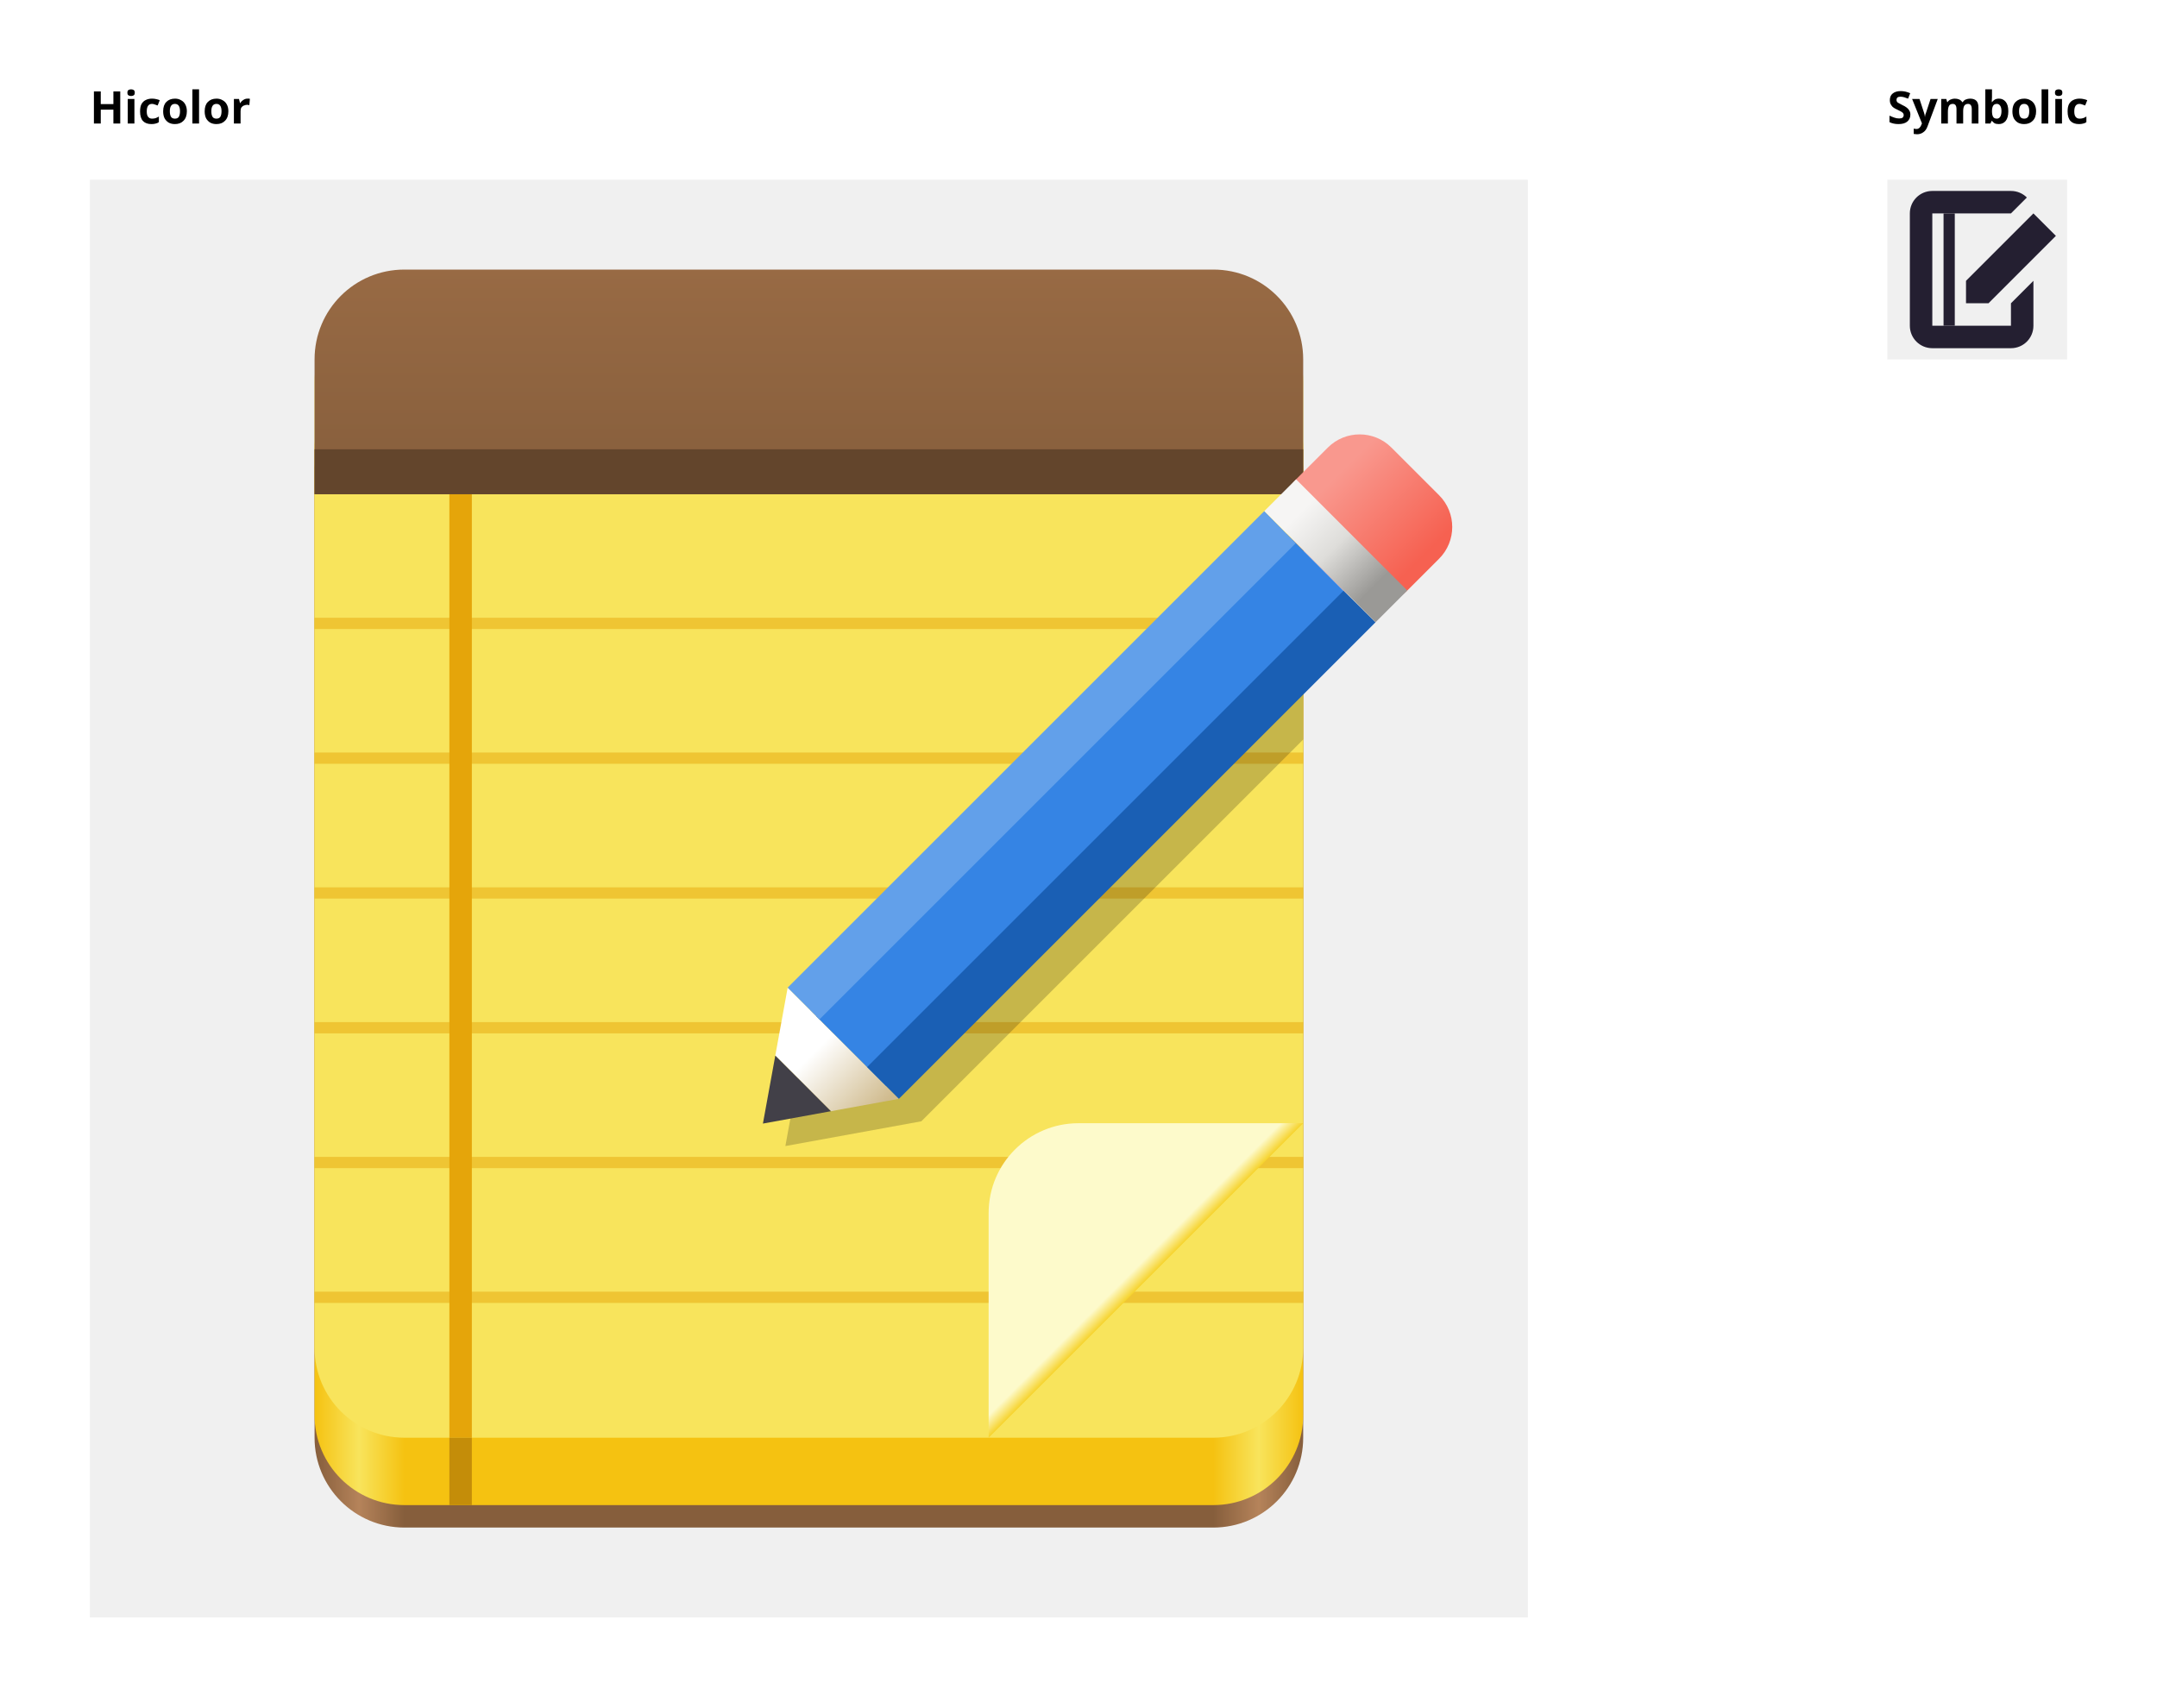
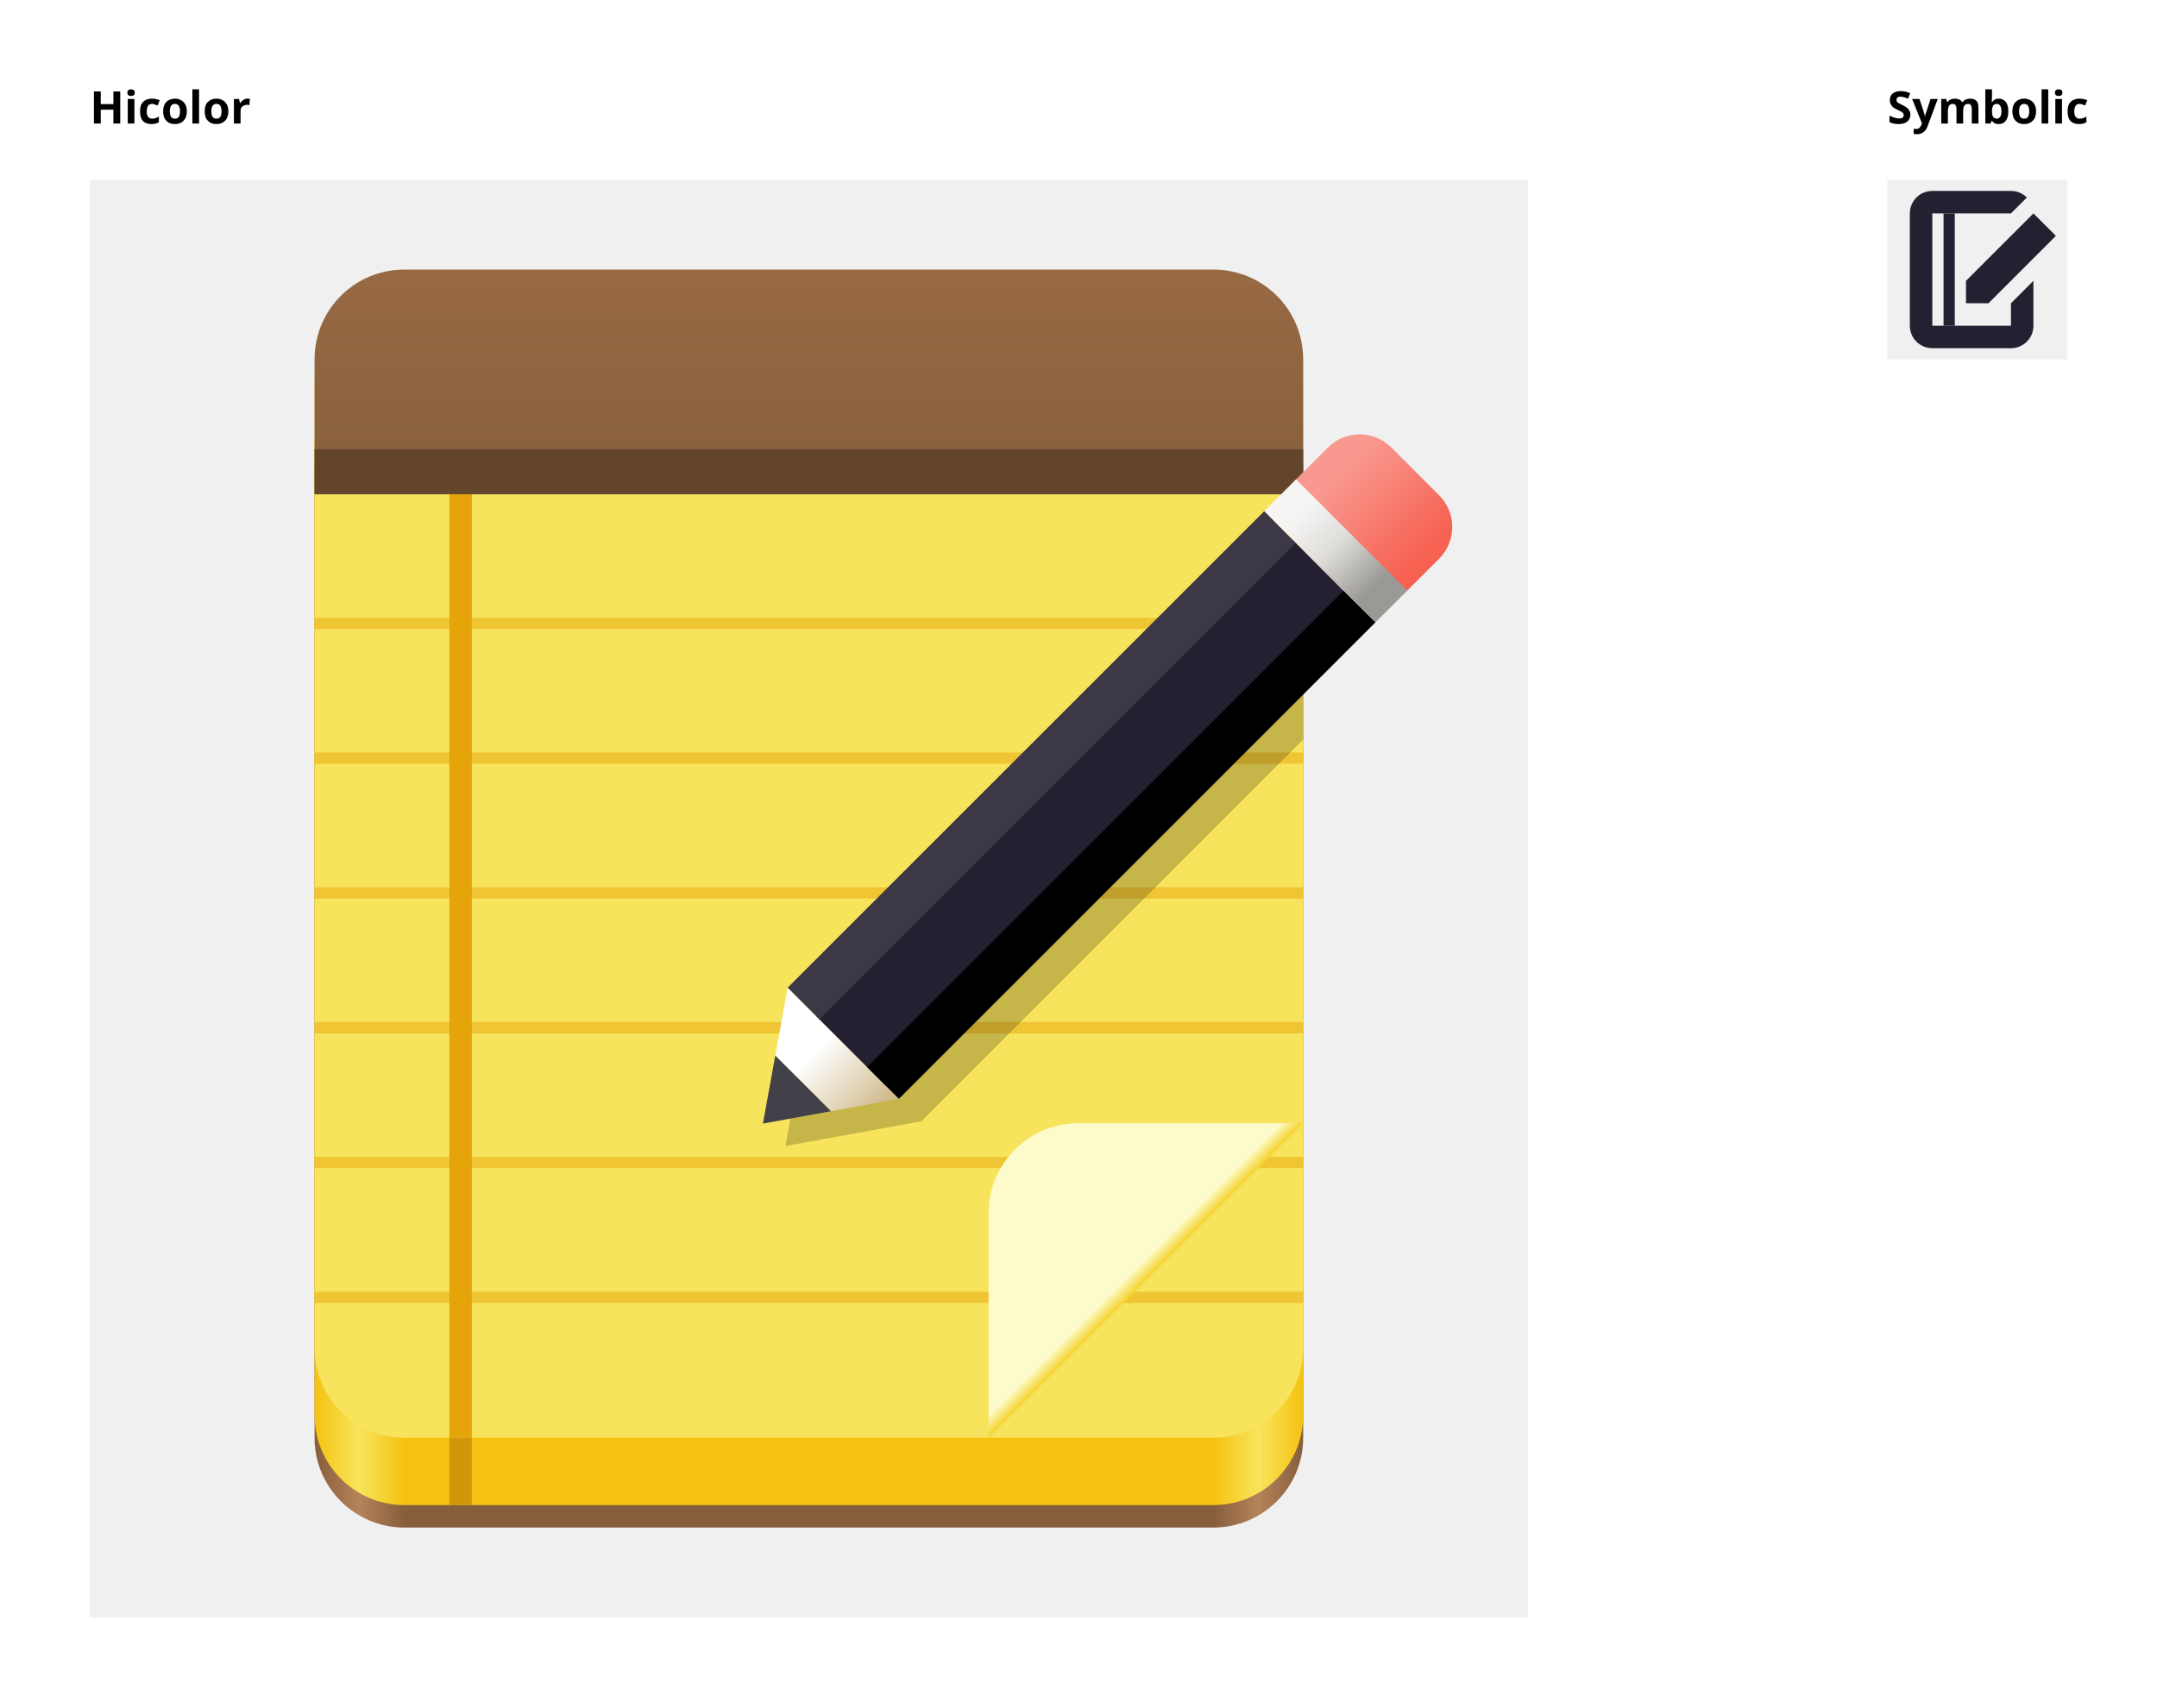
<svg xmlns="http://www.w3.org/2000/svg" xmlns:xlink="http://www.w3.org/1999/xlink" width="192" height="152" id="svg11300" version="1.0" style="display:inline;enable-background:new" viewBox="0 0 192 152">
  <defs id="defs3">
    <linearGradient id="linearGradient11943">
      <stop id="stop11939" offset="0" style="stop-color:#f66151;stop-opacity:1" />
      <stop id="stop11941" offset="1" style="stop-color:#f9988e;stop-opacity:1" />
    </linearGradient>
    <linearGradient id="linearGradient2755" gradientTransform="matrix(0.196428,0,0,0.335526,-115.4027,512.7835)" gradientUnits="userSpaceOnUse" x1="88.596" x2="536.596" y1="-449.394" y2="-449.394">
      <stop offset="0" stop-color="#f6d32d" id="stop2743" style="stop-color:#f5c211;stop-opacity:1" />
      <stop offset="0.045" stop-color="#f9f06b" id="stop2745" style="stop-color:#f8e45c;stop-opacity:1" />
      <stop offset="0.091" stop-color="#f6d32d" id="stop2747" style="stop-color:#f5c211;stop-opacity:1" />
      <stop offset="0.909" stop-color="#f6d32d" id="stop2749" style="stop-color:#f5c211;stop-opacity:1" />
      <stop offset="0.955" stop-color="#f9f06b" id="stop2751" style="stop-color:#f8e45c;stop-opacity:1" />
      <stop offset="1" stop-color="#f6d32d" id="stop2753" style="stop-color:#f5c211;stop-opacity:1" />
    </linearGradient>
    <linearGradient xlink:href="#linearGradient6093" id="linearGradient6753" gradientUnits="userSpaceOnUse" x1="20" y1="239" x2="108" y2="239" gradientTransform="translate(0,1.999999)" />
    <linearGradient id="linearGradient6093" gradientTransform="matrix(0.196428,0,0,0.342105,-115.4027,517.74)" gradientUnits="userSpaceOnUse" x1="88.596" x2="536.596" y1="-449.394" y2="-449.394">
      <stop offset="0" stop-color="#865e3c" id="stop6081" />
      <stop offset="0.045" stop-color="#b5835a" id="stop6083" />
      <stop offset="0.091" stop-color="#865e3c" id="stop6085" />
      <stop offset="0.909" stop-color="#865e3c" id="stop6087" />
      <stop offset="0.955" stop-color="#b5835a" id="stop6089" />
      <stop offset="1" stop-color="#865e3c" id="stop6091" />
    </linearGradient>
    <linearGradient xlink:href="#linearGradient2755" id="linearGradient5861" x1="20" y1="239" x2="108" y2="239" gradientUnits="userSpaceOnUse" gradientTransform="translate(0)" />
    <linearGradient xlink:href="#c" id="linearGradient4908" gradientUnits="userSpaceOnUse" gradientTransform="translate(0,172)" x1="64" y1="8" x2="64" y2="28" />
    <linearGradient id="c" gradientUnits="userSpaceOnUse" x1="64" x2="64" y1="8" y2="28" gradientTransform="translate(-118,244)">
      <stop offset="0" stop-color="#986a44" id="stop28" />
      <stop offset="1" stop-color="#865e3c" id="stop30" />
    </linearGradient>
    <clipPath id="d">
      <path d="m 80,84 h 28 v 28 H 80 Z m 0,0" id="path33" />
    </clipPath>
    <clipPath id="e">
      <path d="M 108,84 80,112 H 72 V 76 h 36 z m 0,0" id="path36" />
    </clipPath>
    <linearGradient xlink:href="#linearGradient3798" id="linearGradient2289" gradientUnits="userSpaceOnUse" gradientTransform="matrix(0,0.25,0.25,0,75,12)" x1="344" y1="76" x2="340" y2="72" />
    <linearGradient id="linearGradient3798" gradientTransform="matrix(0,0.25,0.25,0,75,12)" gradientUnits="userSpaceOnUse" x1="344" x2="340" y1="76" y2="72">
      <stop offset="0" stop-color="#f6d32d" id="stop3794" />
      <stop offset="1" stop-color="#f9f06b" id="stop3796" style="stop-color:#fdfacb;stop-opacity:1" />
    </linearGradient>
    <linearGradient id="linearGradient1005">
      <stop id="stop1001" offset="0" style="stop-color:#d0bb8e;stop-opacity:1" />
      <stop id="stop1003" offset="1" style="stop-color:#ffffff;stop-opacity:1" />
    </linearGradient>
    <linearGradient id="linearGradient1514">
      <stop style="stop-color:#9a9996;stop-opacity:1;" offset="0" id="stop1510" />
      <stop id="stop1516" offset="0.533" style="stop-color:#deddda;stop-opacity:1" />
      <stop style="stop-color:#f6f5f4;stop-opacity:1" offset="1" id="stop1512" />
    </linearGradient>
-     <linearGradient xlink:href="#linearGradient11943" id="linearGradient3254" gradientUnits="userSpaceOnUse" gradientTransform="matrix(1.2,0,0,1.166667,254.4,123.3333)" x1="115" y1="183" x2="115" y2="174" />
+     <linearGradient xlink:href="#linearGradient11943" id="linearGradient3254" gradientUnits="userSpaceOnUse" gradientTransform="matrix(1.2,0,0,1.166667,-198.1636,15.73774)" x1="115" y1="183" x2="115" y2="174" />
    <linearGradient xlink:href="#linearGradient1005" id="linearGradient3256" gradientUnits="userSpaceOnUse" gradientTransform="matrix(0.1561229,-0.1103955,0.1561229,0.1103955,318.9663,362.4692)" x1="128.817" y1="-97.698" x2="158.518" y2="-127.399" />
-     <linearGradient xlink:href="#linearGradient1514" id="linearGradient3258" gradientUnits="userSpaceOnUse" gradientTransform="matrix(1,0,0,1.166667,276,123.3333)" x1="110" y1="182" x2="110" y2="174" />
+     <linearGradient xlink:href="#linearGradient1514" id="linearGradient3258" gradientUnits="userSpaceOnUse" gradientTransform="matrix(1,0,0,1.166667,-176.5636,15.73774)" x1="110" y1="182" x2="110" y2="174" />
    <clipPath clipPathUnits="userSpaceOnUse" id="clipPath15139">
      <rect clip-path="none" ry="8" rx="8" y="182" x="20" height="102" width="88" id="rect15141" style="display:inline;fill:#f8e45c;fill-opacity:1;stroke:none;stroke-width:13.719;stroke-linecap:butt;stroke-linejoin:miter;stroke-miterlimit:4;stroke-dasharray:none;stroke-dashoffset:0;stroke-opacity:1;marker:none;marker-start:none;marker-mid:none;marker-end:none;paint-order:normal;enable-background:new" />
    </clipPath>
  </defs>
  <g id="layer1" style="display:inline" transform="translate(8,-156)">
    <g id="layer4" style="display:inline">
      <rect y="172" x="9.2651362e-08" height="128" width="128" id="hicolor" style="display:inline;overflow:visible;visibility:visible;fill:#f0f0f0;fill-opacity:0;fill-rule:nonzero;stroke:none;stroke-width:0.5;marker:none;enable-background:accumulate" />
      <rect style="display:inline;overflow:visible;visibility:visible;fill:#f0f0f0;fill-opacity:0;fill-rule:nonzero;stroke:none;stroke-width:0.5;marker:none;enable-background:accumulate" id="symbolic" width="16" height="16" x="160" y="172" />
    </g>
    <g id="layer2" style="display:inline">
      <g style="display:inline;fill:#000000;enable-background:new" transform="matrix(7.991171,0,0,8.003641,-167.7909,-4846.078)" id="g12027" />
      <rect style="display:inline;overflow:visible;visibility:visible;fill:#f0f0f0;fill-opacity:1;fill-rule:nonzero;stroke:none;stroke-width:0.5;marker:none;enable-background:accumulate" id="128" width="128" height="128" x="9.2651362e-08" y="172" />
      <g id="g883" style="fill:none;fill-opacity:0.251;stroke:#a579b3;stroke-opacity:1" transform="translate(-24,24)" />
      <g id="g900" style="fill:none;fill-opacity:0.251;stroke:#a579b3;stroke-opacity:1" transform="translate(-24,24)" />
      <rect y="172" x="160" height="16" width="16" id="16" style="display:inline;overflow:visible;visibility:visible;fill:#f0f0f0;fill-opacity:1;fill-rule:nonzero;stroke:none;stroke-width:0.5;marker:none;enable-background:accumulate" />
      <text xml:space="preserve" style="font-style:normal;font-variant:normal;font-weight:bold;font-stretch:normal;font-size:4px;line-height:125%;font-family:Cantarell;-inkscape-font-specification:'Cantarell, Bold';text-align:start;writing-mode:lr-tb;text-anchor:start;display:inline;fill:#000000;fill-opacity:1;stroke:none;stroke-width:0.333;enable-background:new" x="0" y="167" id="text863">
        <tspan style="font-size:4px;stroke-width:0.333" id="tspan861" x="0" y="167">Hicolor</tspan>
      </text>
      <text id="text867" y="167" x="160" style="font-style:normal;font-variant:normal;font-weight:bold;font-stretch:normal;font-size:4px;line-height:125%;font-family:Cantarell;-inkscape-font-specification:'Cantarell, Bold';text-align:start;writing-mode:lr-tb;text-anchor:start;display:inline;fill:#000000;fill-opacity:1;stroke:none;stroke-width:0.333;enable-background:new" xml:space="preserve">
        <tspan y="167" x="160" id="tspan865" style="font-size:4px;stroke-width:0.333">Symbolic</tspan>
      </text>
    </g>
    <g id="layer9" style="display:inline">
      <rect clip-path="none" ry="8" rx="8" y="190" x="20" height="102" width="88" id="rect6751" style="display:inline;fill:url(#linearGradient6753);fill-opacity:1;stroke:none;stroke-width:13.719;stroke-linecap:butt;stroke-linejoin:miter;stroke-miterlimit:4;stroke-dasharray:none;stroke-dashoffset:0;stroke-opacity:1;marker:none;marker-start:none;marker-mid:none;marker-end:none;paint-order:normal;enable-background:new" />
      <rect clip-path="none" ry="8" rx="8" y="188" x="20" height="102" width="88" id="rect5853" style="display:inline;fill:url(#linearGradient5861);fill-opacity:1;stroke:none;stroke-width:13.719;stroke-linecap:butt;stroke-linejoin:miter;stroke-miterlimit:4;stroke-dasharray:none;stroke-dashoffset:0;stroke-opacity:1;marker:none;marker-start:none;marker-mid:none;marker-end:none;paint-order:normal;enable-background:new" />
      <rect clip-path="none" ry="8" rx="8" y="182" x="20" height="102" width="88" id="rect1521-3" style="display:inline;fill:#f8e45c;fill-opacity:1;stroke:none;stroke-width:13.719;stroke-linecap:butt;stroke-linejoin:miter;stroke-miterlimit:4;stroke-dasharray:none;stroke-dashoffset:0;stroke-opacity:1;marker:none;marker-start:none;marker-mid:none;marker-end:none;paint-order:normal;enable-background:new" />
      <path d="m 28,180 c -4.434,0 -8,3.566 -8,8 v 12 h 88 v -12 c 0,-4.434 -3.566,-8 -8,-8 z m 0,0" fill="url(#c)" id="path66" style="display:inline;fill:url(#linearGradient4908);enable-background:new" />
      <g id="g5049" style="display:inline;opacity:0.5;fill:#e5a50a;fill-opacity:0.391;enable-background:new" transform="translate(0,171)">
        <path d="m 20,40 h 88 v 1 H 20 Z m 0,0" fill="#3584e4" id="path70" style="fill:#e5a50a;fill-opacity:0.997" />
        <path d="m 20,52 h 88 v 1 H 20 Z m 0,0" fill="#3584e4" id="path74" style="fill:#e5a50a;fill-opacity:0.997" />
        <path d="m 20,64 h 88 v 1 H 20 Z m 0,0" fill="#3584e4" id="path78" style="fill:#e5a50a;fill-opacity:0.997" />
        <path d="m 20,88 h 88 v 1 H 20 Z m 0,0" fill="#3584e4" id="path82" style="fill:#e5a50a;fill-opacity:0.997" />
        <path d="m 20,76 h 88 v 1 H 20 Z m 0,0" fill="#3584e4" id="path1026" style="fill:#e5a50a;fill-opacity:0.997" />
        <path d="m 20,100 h 88 v 1 H 20 Z m 0,0" fill="#3584e4" id="path1195" style="fill:#e5a50a;fill-opacity:0.997" />
      </g>
      <path d="m 32,200 h 2 v 84 h -2 z m 0,0" fill="#e01b24" id="path68" style="display:inline;fill:#e5a50a;fill-opacity:1;stroke-width:1;enable-background:new" />
-       <path d="m 32,290 h 2 v -6 h -2 z m 0,0" fill="#e01b24" id="path4622" style="display:inline;fill:#c48d09;fill-opacity:1;stroke-width:1;enable-background:new" />
+       <path d="m 32,290 h 2 v -6 h -2 z m 0,0" fill="#e01b24" id="path4622" style="display:inline;fill:#d19609;fill-opacity:1;stroke-width:1;enable-background:new" />
      <g clip-path="url(#d)" id="g94" transform="translate(0,172)" style="display:inline;enable-background:new">
        <g clip-path="url(#e)" id="g92">
          <path d="m 80,92 v 20 c 0,4.418 3.582,8 8,8 h 20 c 4.418,0 8,-3.582 8,-8 V 92 c 0,-4.418 -3.582,-8 -8,-8 H 88 c -4.418,0 -8,3.582 -8,8 z m 0,0" fill="url(#f)" id="path90" style="fill:url(#linearGradient2289)" />
        </g>
      </g>
      <rect style="display:inline;opacity:1;fill:#63452c;fill-opacity:1;stroke:none;stroke-width:1;stroke-linecap:square;stroke-linejoin:round;stroke-dashoffset:26.4;stroke-opacity:0.368;enable-background:new" id="rect1459" width="88" height="4" x="20" y="196" />
    </g>
    <path id="rect14139" style="opacity:0.2;fill:#000000;fill-opacity:1;stroke:none;stroke-width:7.559;stroke-linecap:round;stroke-linejoin:miter;stroke-miterlimit:4;stroke-dasharray:none;stroke-dashoffset:4;stroke-opacity:1" d="m 116.439,213.402 c -3.343,-3.257 -6.63,-6.571 -9.9,-9.9 l -42.426,42.428 -2.205,12.104 12.104,-2.205 z" clip-path="url(#clipPath15139)" />
-     <g id="g3252" transform="rotate(-45,96.40243,600.0904)">
-       <rect style="fill:url(#linearGradient3254);fill-opacity:1;stroke:none;stroke-width:7.559;stroke-linecap:round;stroke-linejoin:miter;stroke-miterlimit:4;stroke-dasharray:none;stroke-dashoffset:4;stroke-opacity:1" id="rect3236" width="12" height="14" x="384" y="324" rx="4" ry="4" />
-       <g id="g3242" transform="matrix(1.264618,0,0,1.166667,-85.73635,-56.33334)" style="stroke-width:0.823">
-         <path style="display:inline;fill:url(#linearGradient3256);fill-opacity:1;stroke:none;stroke-width:10.283;stroke-linecap:round;stroke-linejoin:miter;stroke-miterlimit:4;stroke-dasharray:none;stroke-dashoffset:0;stroke-opacity:1;marker:none;marker-start:none;marker-mid:none;marker-end:none;paint-order:normal;enable-background:new" d="m 320,335 v -6 l 4,-3 v 12 z" id="path3238" />
-         <path id="path3240" d="m 316,332 4,-3 v 6 z" style="display:inline;fill:#424048;fill-opacity:1;stroke:none;stroke-width:10.283;stroke-linecap:round;stroke-linejoin:miter;stroke-miterlimit:4;stroke-dasharray:none;stroke-dashoffset:0;stroke-opacity:1;marker:none;marker-start:none;marker-mid:none;marker-end:none;paint-order:normal;enable-background:new" />
-       </g>
-       <path id="path3244" d="m 324,336.4 v -8.8 h 59.965 v 8.8 z" style="display:inline;fill:#3584e4;fill-opacity:1;stroke:none;stroke-width:0.506px;stroke-linecap:butt;stroke-linejoin:miter;stroke-opacity:1;enable-background:new" />
-       <path id="path3246" d="m 324,328 v -4 l 60,10e-6 L 383.965,328 Z" style="display:inline;fill:#62a0ea;fill-opacity:1;stroke:none;stroke-width:0.358px;stroke-linecap:butt;stroke-linejoin:miter;stroke-opacity:1;enable-background:new" />
-       <path id="path3248" d="m 324,334 v 4 h 60 l -0.035,-4 z" style="display:inline;fill:#1a5fb4;fill-opacity:1;stroke:none;stroke-width:0.358px;stroke-linecap:butt;stroke-linejoin:miter;stroke-opacity:1;enable-background:new" />
-       <rect style="fill:url(#linearGradient3258);fill-opacity:1;stroke:none;stroke-width:7.559;stroke-linecap:round;stroke-linejoin:miter;stroke-miterlimit:4;stroke-dasharray:none;stroke-dashoffset:4;stroke-opacity:1" id="rect3250" width="4" height="14" x="384" y="324" />
+     <rect style="fill:url(#linearGradient3254);fill-opacity:1;stroke:none;stroke-width:7.559;stroke-linecap:round;stroke-linejoin:miter;stroke-miterlimit:4;stroke-dasharray:none;stroke-dashoffset:4;stroke-opacity:1" id="rect3236" width="12" height="14" x="-68.564" y="216.404" rx="4" ry="4" transform="rotate(-45)" />
+     <g id="g3242" transform="matrix(0.8942203,-0.8942203,0.8249579,0.8249579,-496.5508,264.7203)" style="stroke-width:0.823">
+       <path style="display:inline;fill:url(#linearGradient3256);fill-opacity:1;stroke:none;stroke-width:10.283;stroke-linecap:round;stroke-linejoin:miter;stroke-miterlimit:4;stroke-dasharray:none;stroke-dashoffset:0;stroke-opacity:1;marker:none;marker-start:none;marker-mid:none;marker-end:none;paint-order:normal;enable-background:new" d="m 320,335 v -6 l 4,-3 v 12 z" id="path3238" />
+       <path id="path3240" d="m 316,332 4,-3 v 6 z" style="display:inline;fill:#424048;fill-opacity:1;stroke:none;stroke-width:10.283;stroke-linecap:round;stroke-linejoin:miter;stroke-miterlimit:4;stroke-dasharray:none;stroke-dashoffset:0;stroke-opacity:1;marker:none;marker-start:none;marker-mid:none;marker-end:none;paint-order:normal;enable-background:new" />
    </g>
+     <path id="path3244" d="m 70.881,252.697 -6.223,-6.223 42.401,-42.401 6.223,6.223 z" style="display:inline;fill:#241f31;fill-opacity:1;stroke:none;stroke-width:0.506px;stroke-linecap:butt;stroke-linejoin:miter;stroke-opacity:1;enable-background:new" />
+     <path id="path3246" d="m 64.941,246.758 -2.828,-2.828 42.426,-42.426 2.803,2.853 z" style="display:inline;fill:#3d3846;fill-opacity:1;stroke:none;stroke-width:0.358px;stroke-linecap:butt;stroke-linejoin:miter;stroke-opacity:1;enable-background:new" />
+     <path id="path3248" d="m 69.184,251 2.828,2.828 42.426,-42.426 -2.853,-2.803 z" style="display:inline;fill:#000000;fill-opacity:1;stroke:none;stroke-width:0.358px;stroke-linecap:butt;stroke-linejoin:miter;stroke-opacity:1;enable-background:new" />
+     <rect style="fill:url(#linearGradient3258);fill-opacity:1;stroke:none;stroke-width:7.559;stroke-linecap:round;stroke-linejoin:miter;stroke-miterlimit:4;stroke-dasharray:none;stroke-dashoffset:4;stroke-opacity:1" id="rect3250" width="4" height="14" x="-68.564" y="216.404" transform="rotate(-45)" />
    <g id="layer3" style="display:none">
      <circle cx="64" cy="236" r="59.504" id="circle2892" style="display:inline;opacity:0.1;vector-effect:none;fill:none;fill-opacity:1;stroke:#000000;stroke-width:0.99;stroke-linecap:butt;stroke-linejoin:miter;stroke-miterlimit:4;stroke-dasharray:0.99, 0.99;stroke-dashoffset:0;stroke-opacity:1;marker:none;marker-start:none;marker-mid:none;marker-end:none;paint-order:normal;enable-background:new" />
      <rect ry="7.929" rx="8.701" y="180.495" x="20.495" height="111.01" width="87.01" id="rect2894" style="display:inline;opacity:0.1;vector-effect:none;fill:none;fill-opacity:1;stroke:#000000;stroke-width:0.99;stroke-linecap:butt;stroke-linejoin:miter;stroke-miterlimit:4;stroke-dasharray:0.99, 0.99;stroke-dashoffset:0;stroke-opacity:1;marker:none;marker-start:none;marker-mid:none;marker-end:none;paint-order:normal;enable-background:new" />
      <rect ry="7.924" rx="7.924" y="184.495" x="12.495" height="103.01" width="103.01" id="rect2896" style="display:inline;opacity:0.1;vector-effect:none;fill:none;fill-opacity:1;stroke:#000000;stroke-width:0.99;stroke-linecap:butt;stroke-linejoin:miter;stroke-miterlimit:4;stroke-dasharray:0.99, 0.99;stroke-dashoffset:0;stroke-opacity:1;marker:none;marker-start:none;marker-mid:none;marker-end:none;paint-order:normal;enable-background:new" />
      <rect ry="8.701" rx="7.929" y="200.495" x="8.495" height="87.01" width="111.01" id="rect2898" style="display:inline;opacity:0.1;vector-effect:none;fill:none;fill-opacity:1;stroke:#000000;stroke-width:0.99;stroke-linecap:butt;stroke-linejoin:miter;stroke-miterlimit:4;stroke-dasharray:0.99, 0.99;stroke-dashoffset:0;stroke-opacity:1;marker:none;marker-start:none;marker-mid:none;marker-end:none;paint-order:normal;enable-background:new" />
      <path id="path2900" d="M 2.6203015e-5,289 H 128" style="display:inline;fill:none;stroke:#62a0ea;stroke-width:2;stroke-linecap:butt;stroke-linejoin:miter;stroke-miterlimit:4;stroke-dasharray:none;stroke-opacity:1;enable-background:new" />
    </g>
  </g>
  <path id="rect1315" style="opacity:1;fill:#241f31;stroke-width:2;stroke-linecap:square;stroke-linejoin:round;stroke-dashoffset:26.4" d="m 172,17 c -1.108,0 -2,0.892 -2,2 v 10 c 0,1.108 0.892,2 2,2 h 7 c 1.108,0 2,-0.892 2,-2 v -4 l -2,2 v 2 h -7 V 19 h 7 l 1.416,-1.416 C 180.055,17.222 179.554,17 179,17 Z" />
  <path style="fill:#241f31;fill-opacity:1;stroke:none;stroke-width:1px;stroke-linecap:butt;stroke-linejoin:miter;stroke-opacity:1" d="m 175,27 h 2 l 6,-6 -2,-2 -6,6 z" id="path1690" />
  <rect style="opacity:1;fill:#241f31;fill-opacity:1;stroke-width:2;stroke-linecap:square;stroke-linejoin:round;stroke-dashoffset:26.4" id="rect2884" width="1" height="10" x="173" y="19" />
</svg>
